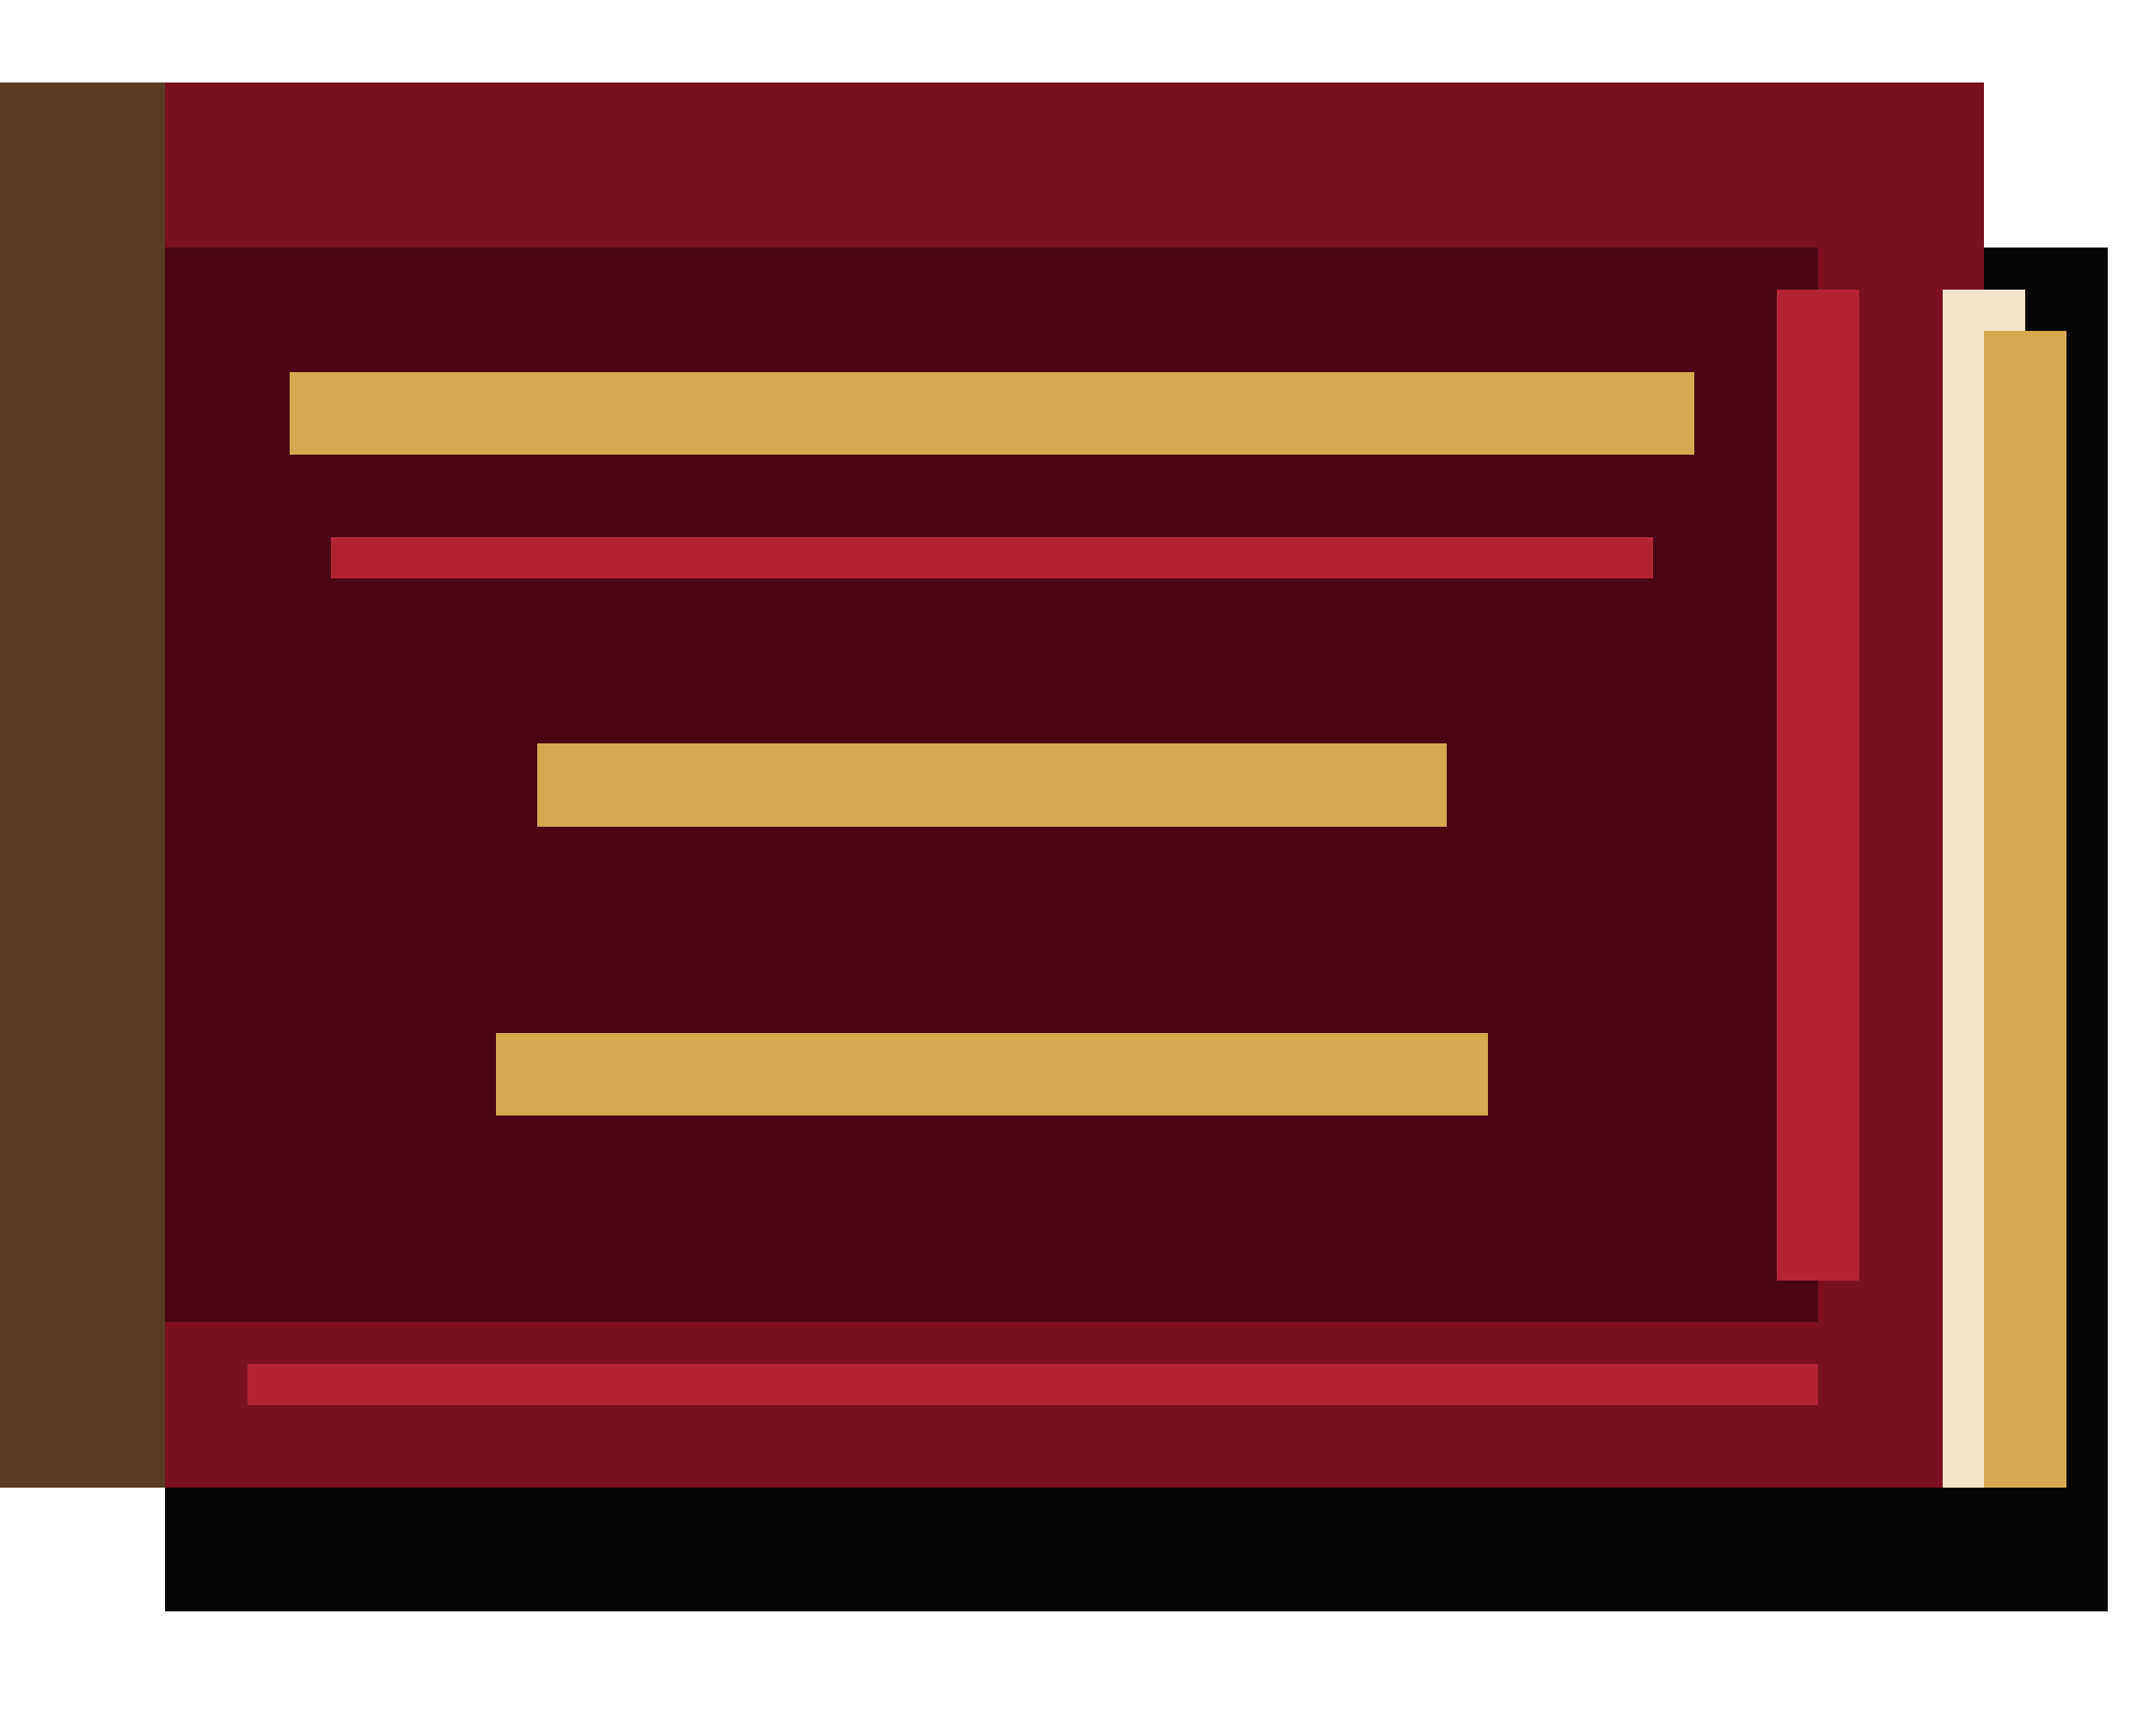
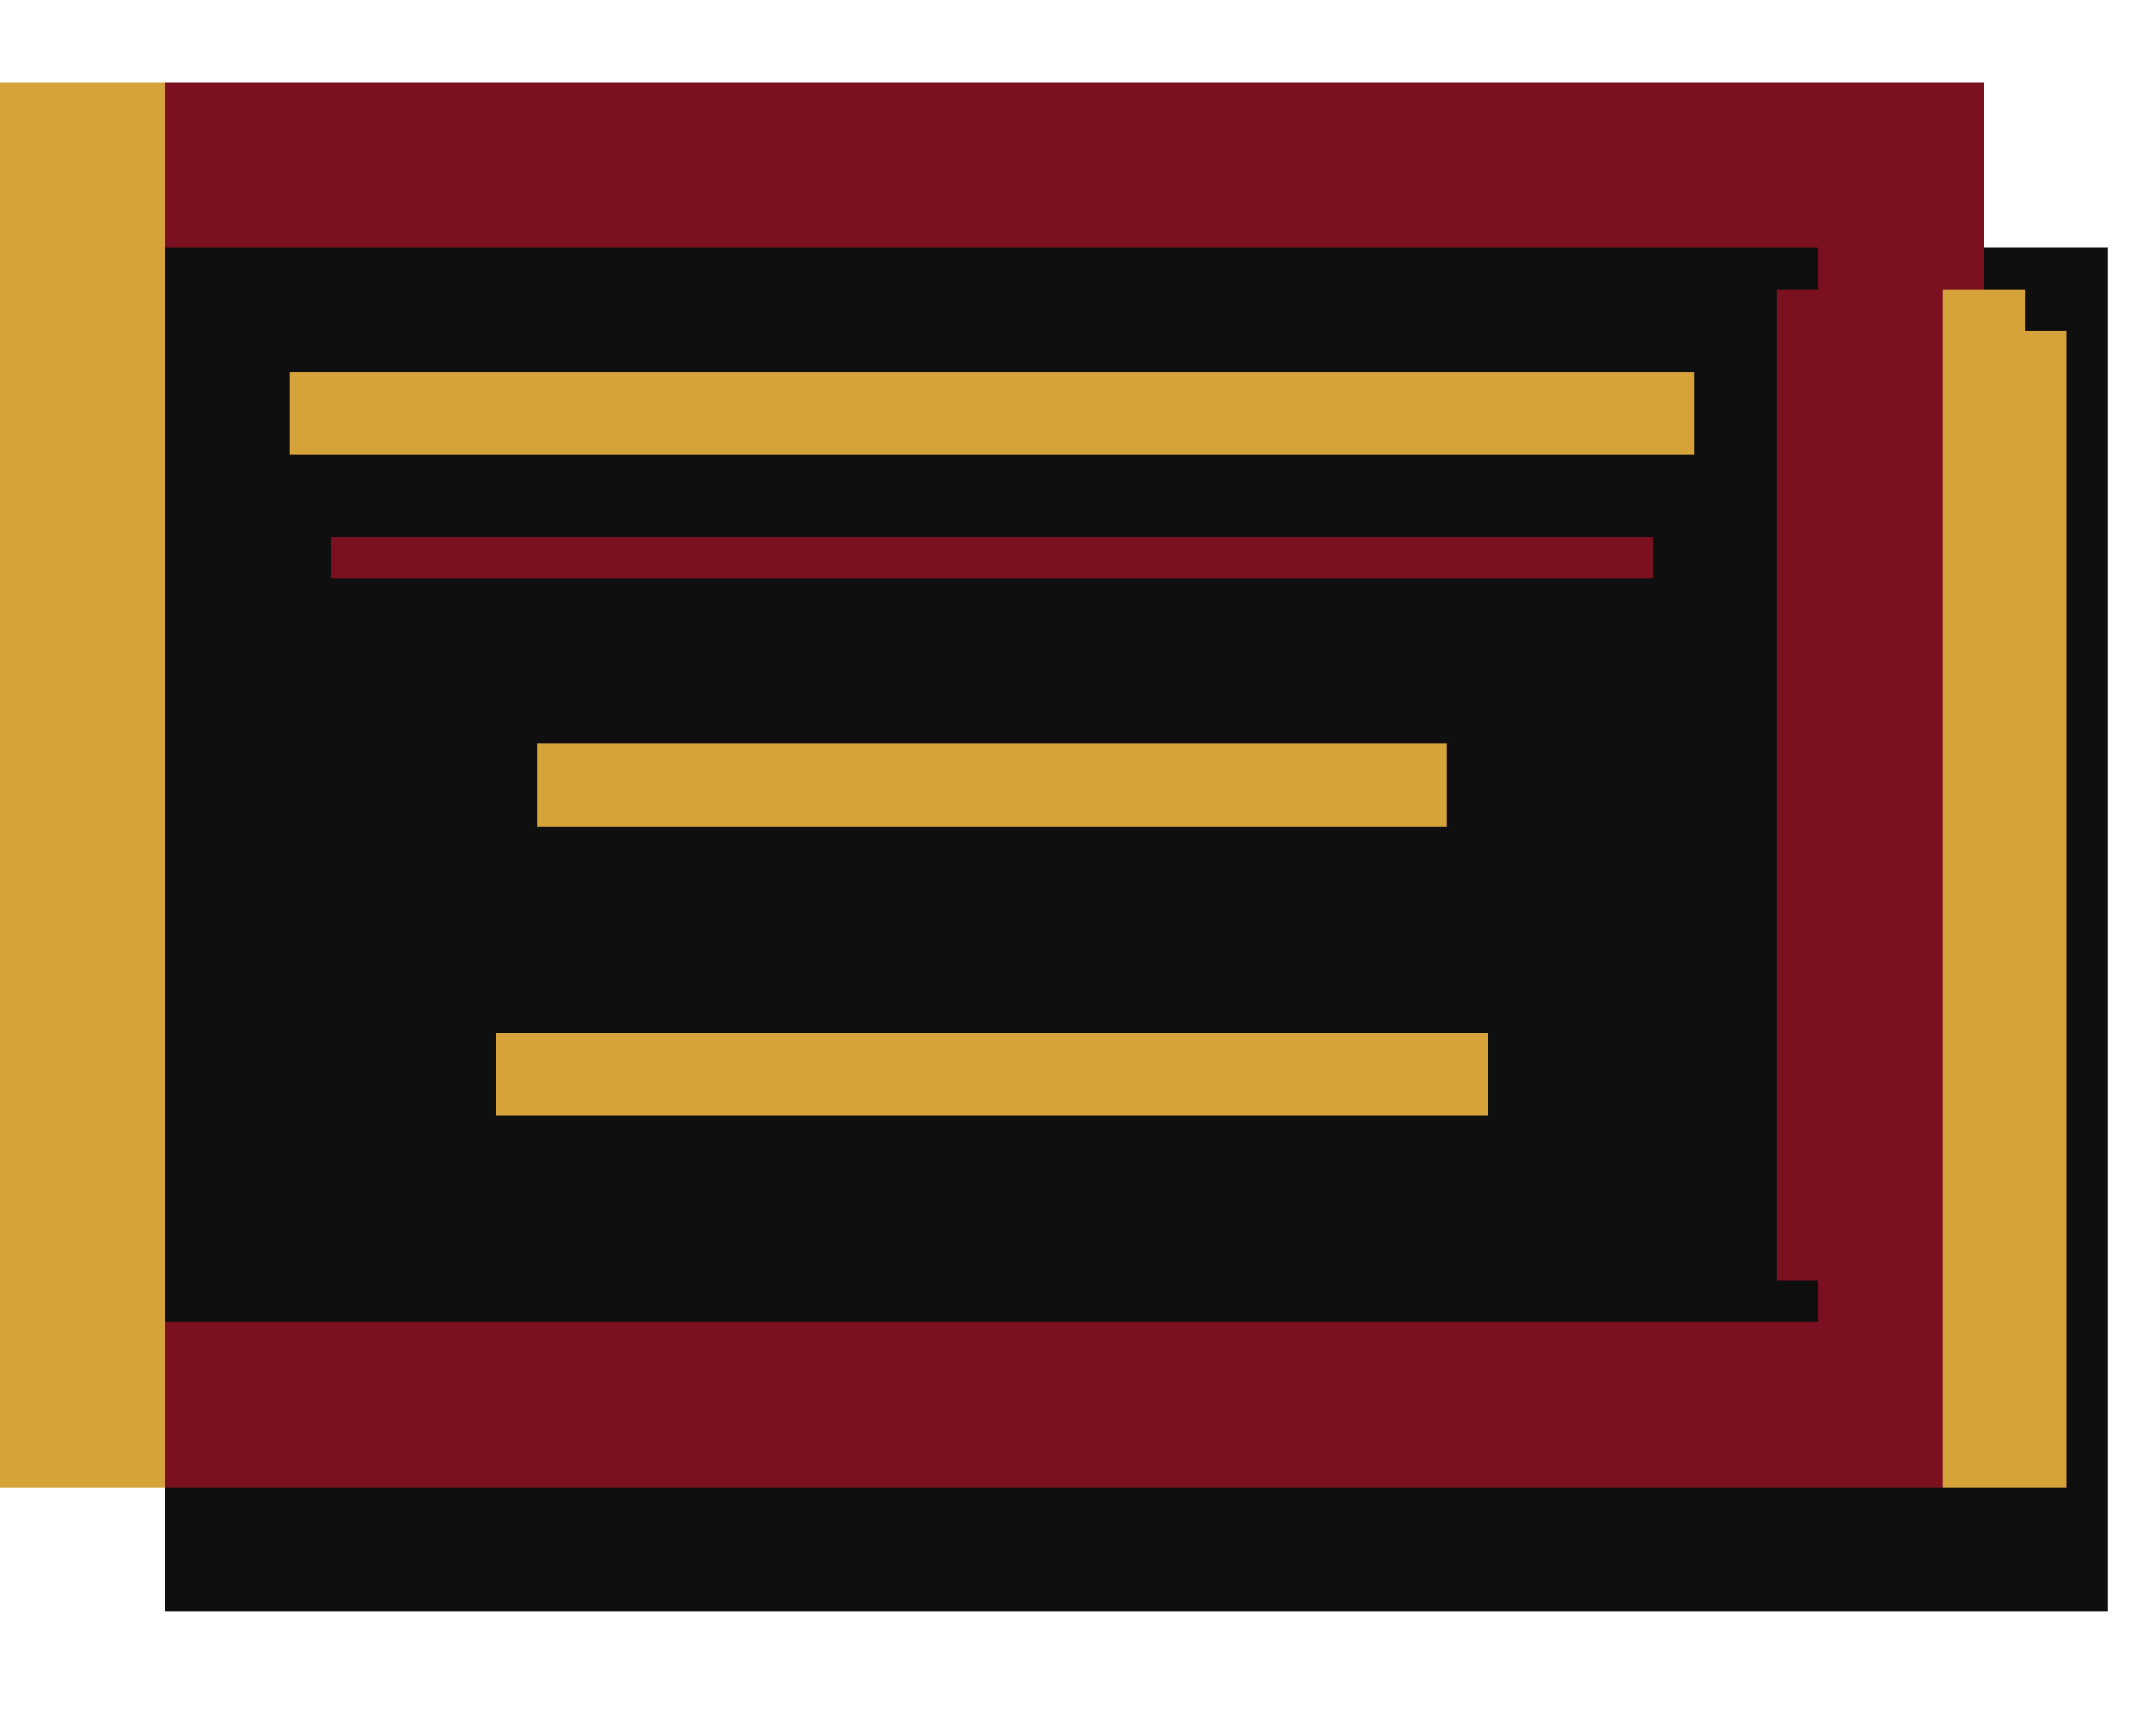
<svg xmlns="http://www.w3.org/2000/svg" width="52" height="42" shape-rendering="crispEdges">
  <rect width="52" height="42" fill="none" />
-   <rect x="4" y="6" width="47" height="33" fill="#050505" />
+   <rect x="4" y="6" width="47" height="33" fill="#0F0F0F" />
  <rect x="0" y="2" width="48" height="34" fill="#7A1020" />
-   <rect x="0" y="2" width="4" height="34" fill="#5A3B25" />
-   <rect x="4" y="6" width="40" height="26" fill="#4A0712" />
-   <rect x="7" y="9" width="34" height="2" fill="#D6A84F" />
-   <rect x="8" y="13" width="32" height="1" fill="#B42335" />
-   <rect x="13" y="18" width="22" height="2" fill="#D6A84F" />
-   <rect x="12" y="25" width="24" height="2" fill="#D6A84F" />
-   <rect x="43" y="7" width="2" height="24" fill="#B42335" />
-   <rect x="47" y="7" width="2" height="29" fill="#F2E4C8" />
-   <rect x="48" y="8" width="2" height="28" fill="#D6A84F" />
-   <rect x="6" y="33" width="38" height="1" fill="#B42335" />
+   <rect x="0" y="2" width="4" height="34" fill="#D6A23A" />
+   <rect x="4" y="6" width="40" height="26" fill="#0F0F0F" />
+   <rect x="7" y="9" width="34" height="2" fill="#D6A23A" />
+   <rect x="8" y="13" width="32" height="1" fill="#7A1020" />
+   <rect x="13" y="18" width="22" height="2" fill="#D6A23A" />
+   <rect x="12" y="25" width="24" height="2" fill="#D6A23A" />
+   <rect x="43" y="7" width="2" height="24" fill="#7A1020" />
+   <rect x="47" y="7" width="2" height="29" fill="#D6A23A" />
+   <rect x="48" y="8" width="2" height="28" fill="#D6A23A" />
+   <rect x="6" y="33" width="38" height="1" fill="#7A1020" />
</svg>
